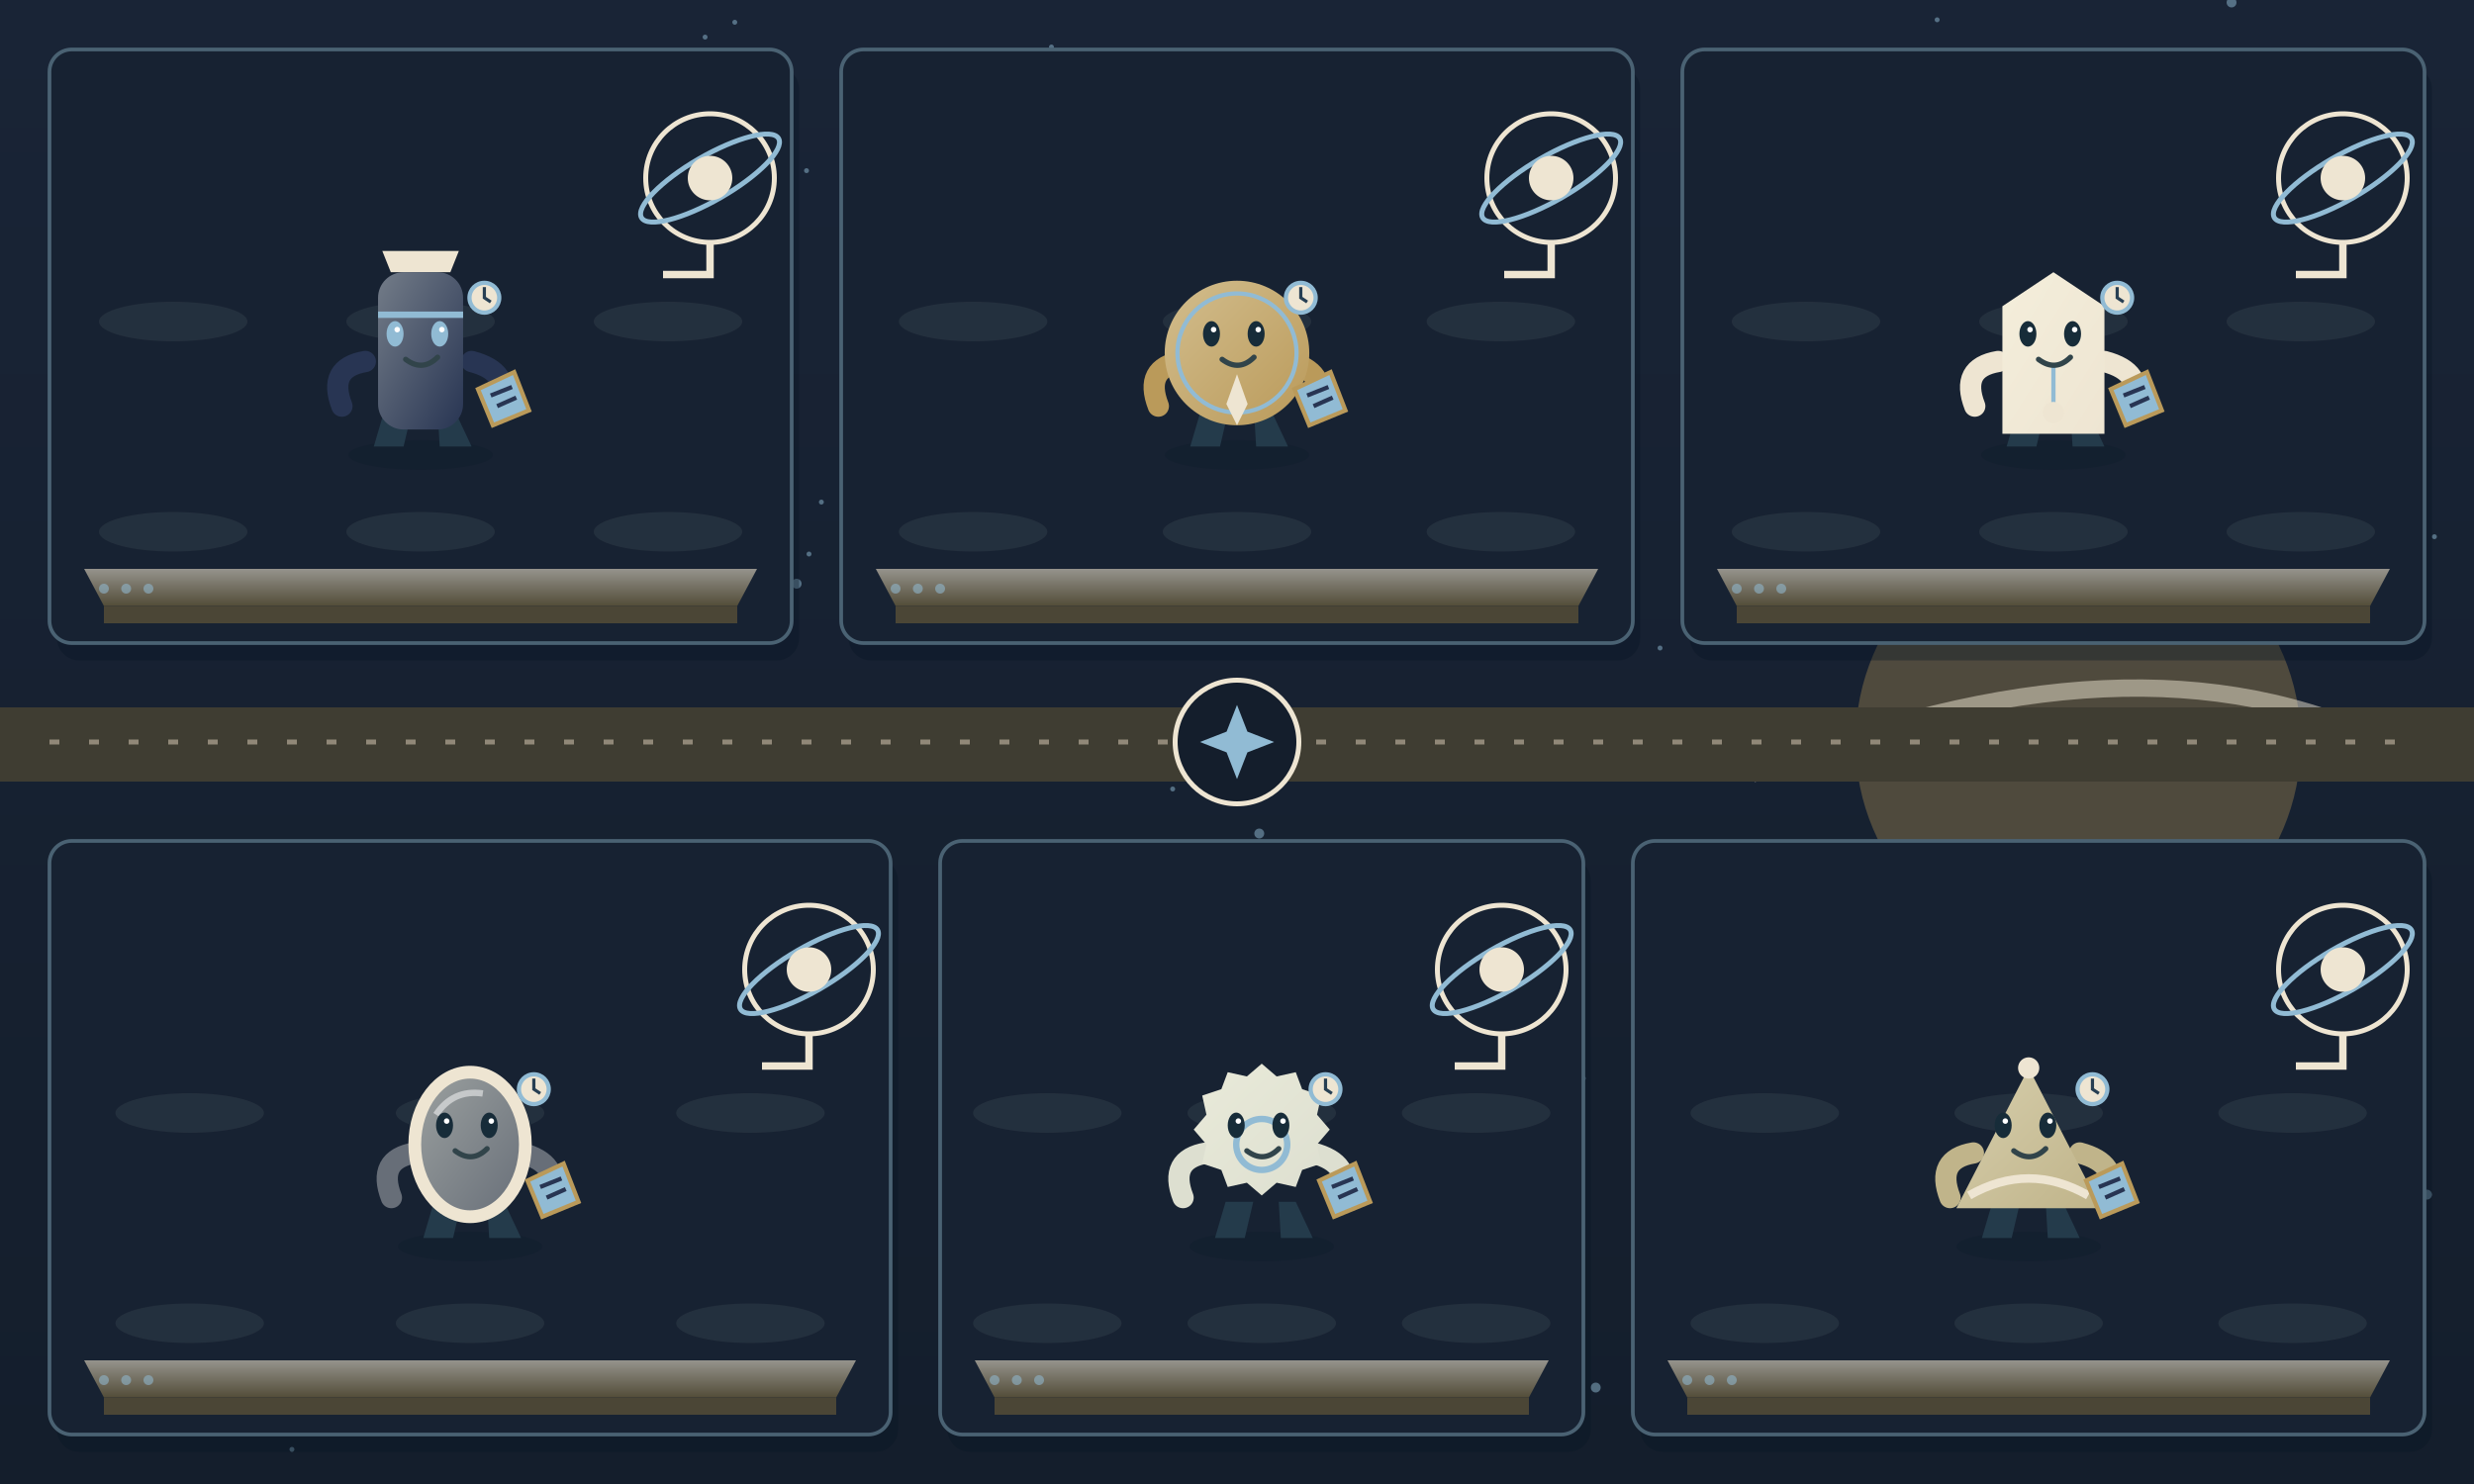
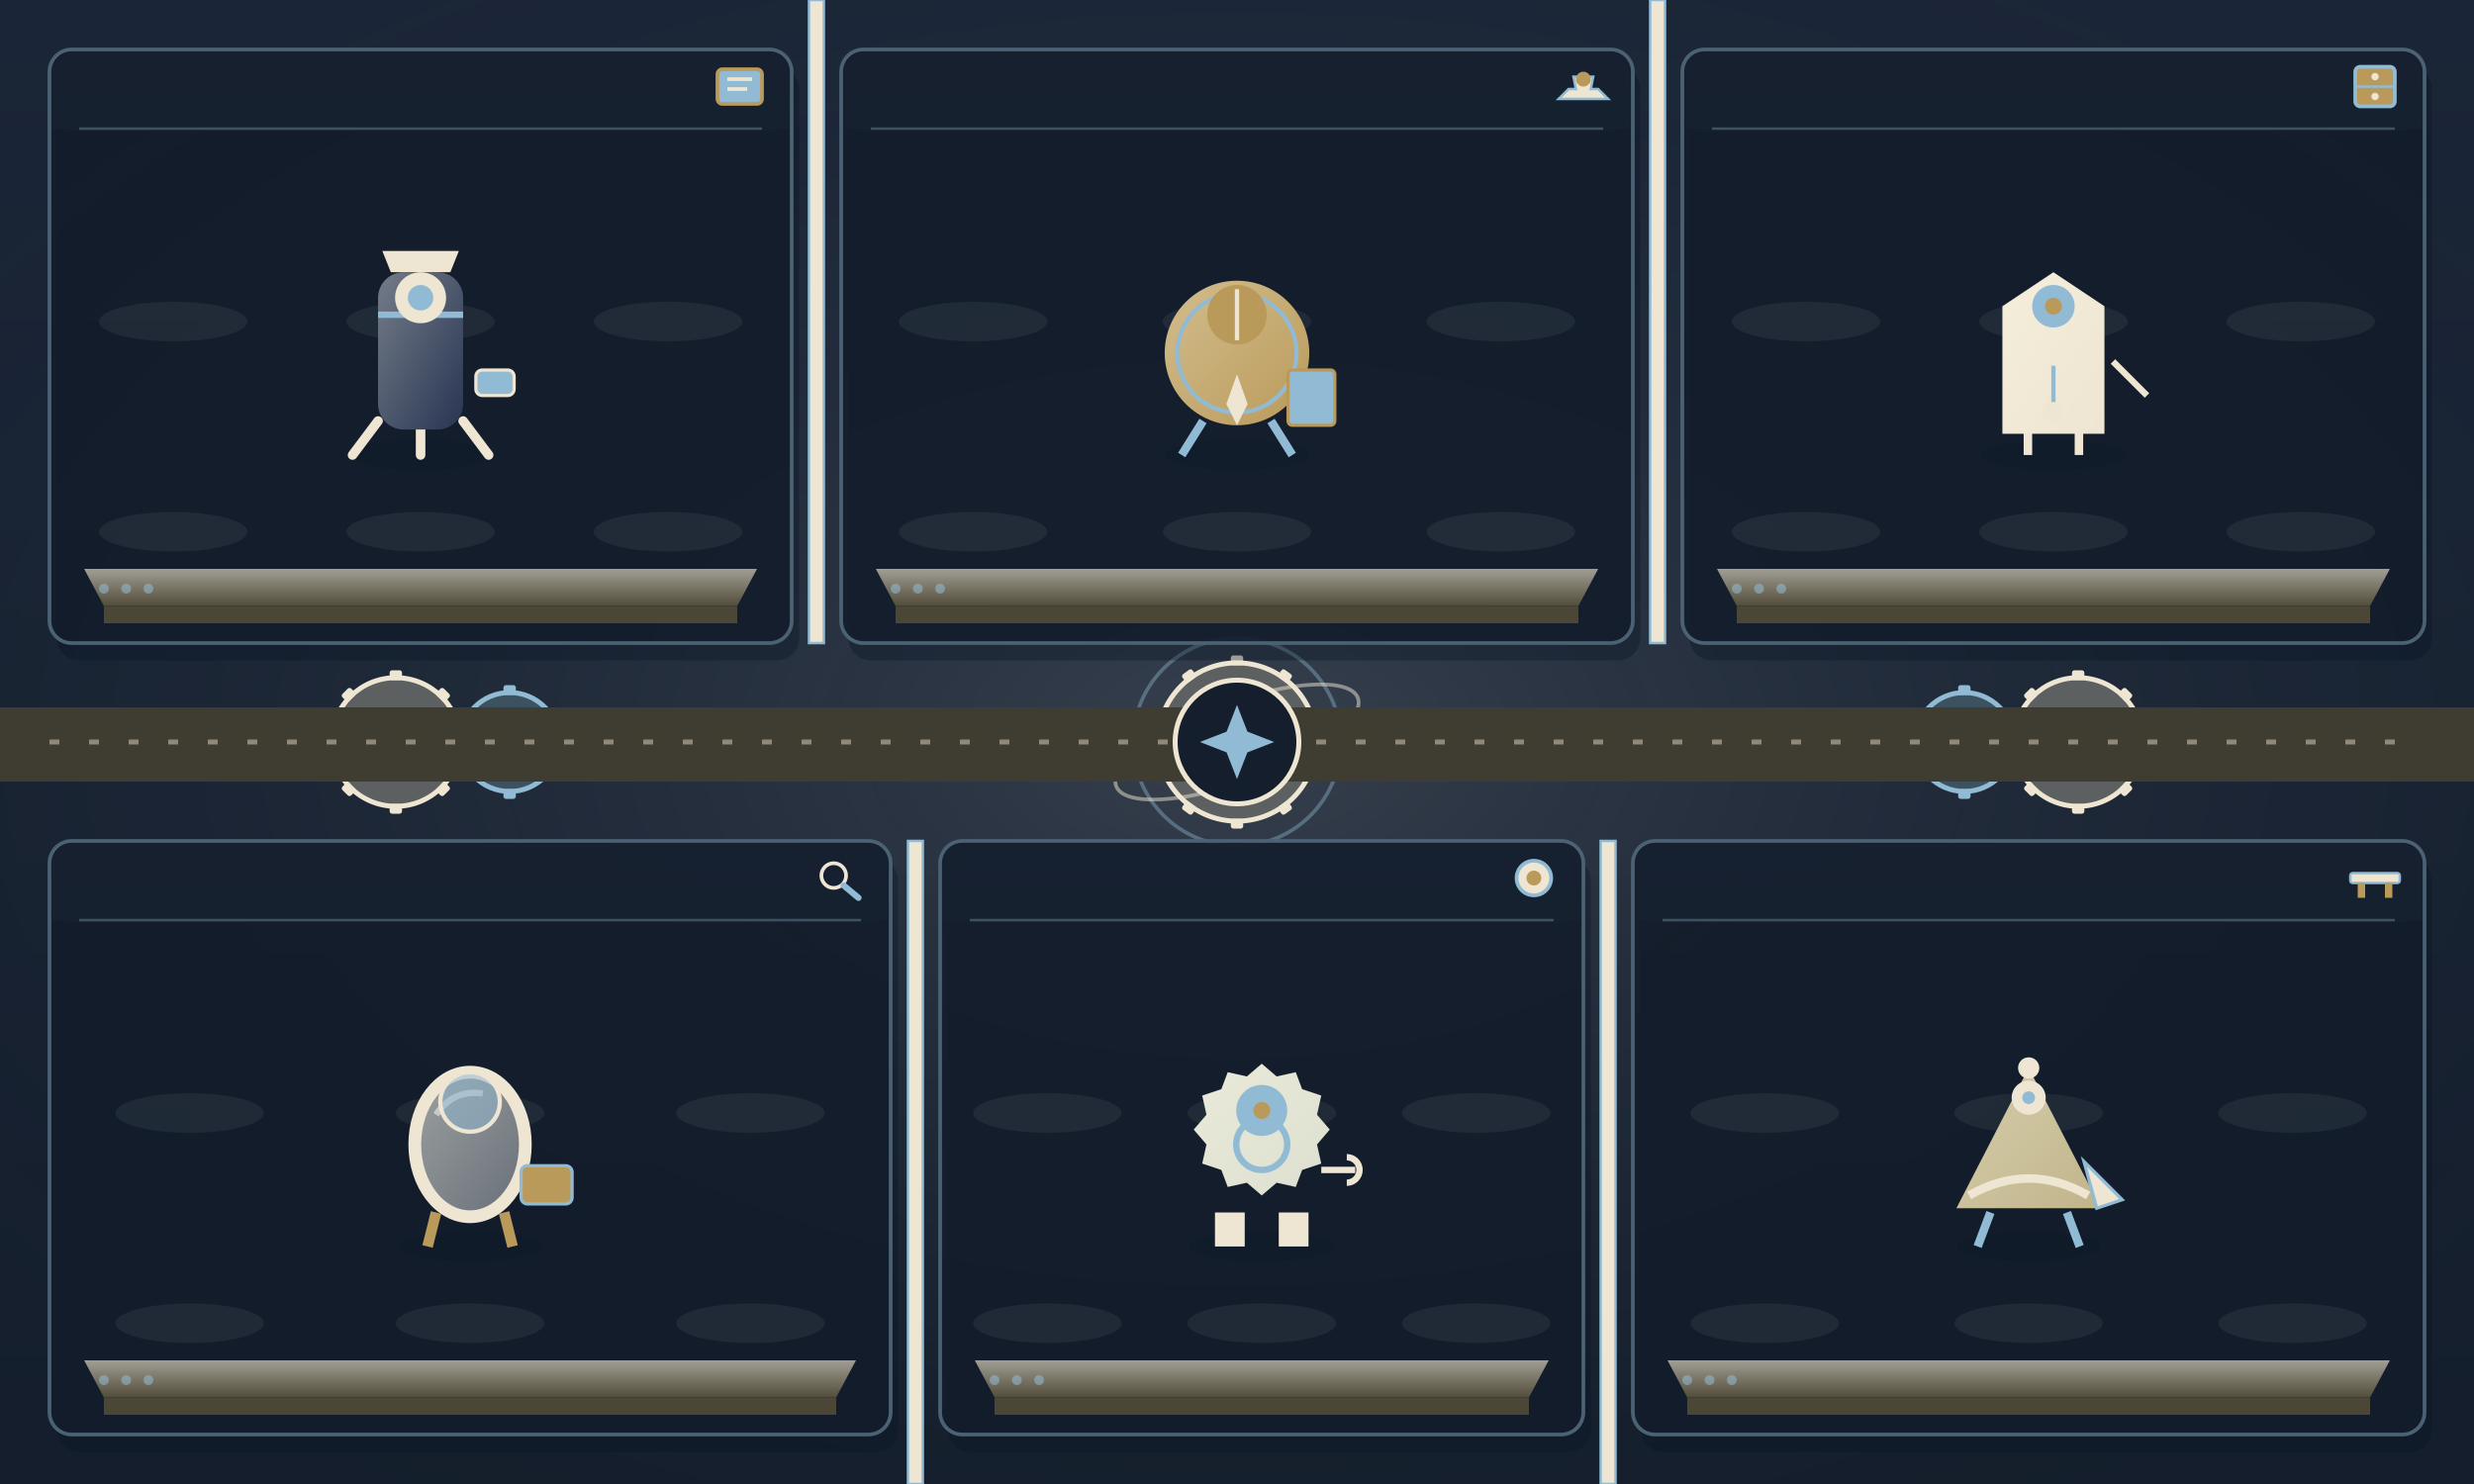
<svg xmlns="http://www.w3.org/2000/svg" width="800" height="480" viewBox="0 0 1000 600">
  <defs>
    <linearGradient id="sky" x1="0" y1="0" x2="0" y2="1">
-       <stop offset="0" stop-color="#192436" />
+       <stop offset="0" stop-color="#1a2537" />
      <stop offset="1" stop-color="#141e2c" />
    </linearGradient>
    <linearGradient id="desk" x1="0" y1="0" x2="0" y2="1">
-       <stop offset="0" stop-color="#95938c" />
+       <stop offset="0" stop-color="#a09e95" />
      <stop offset="1" stop-color="#534d39" />
    </linearGradient>
+     <radialGradient id="ambient" cx="50%" cy="50%" r="65%">
+       <stop offset="0" stop-color="#fbf8f4" stop-opacity=".14" />
+       <stop offset="100%" stop-color="#141e2c" stop-opacity="0" />
+     </radialGradient>
  </defs>
  <rect width="1000" height="600" fill="url(#sky)" />
-   <circle cx="561" cy="77" r="1" fill="#91BBD4" opacity=".5" />
-   <circle cx="612" cy="295" r="1" fill="#91BBD4" opacity=".5" />
-   <circle cx="522" cy="352" r="1" fill="#91BBD4" opacity=".5" />
-   <circle cx="425" cy="19" r="1" fill="#91BBD4" opacity=".5" />
-   <circle cx="106" cy="455" r="2" fill="#91BBD4" opacity=".5" />
-   <circle cx="230" cy="357" r="1" fill="#91BBD4" opacity=".5" />
-   <circle cx="509" cy="337" r="2" fill="#91BBD4" opacity=".5" />
-   <circle cx="555" cy="429" r="2" fill="#91BBD4" opacity=".5" />
-   <circle cx="204" cy="457" r="1" fill="#91BBD4" opacity=".5" />
-   <circle cx="224" cy="444" r="1" fill="#91BBD4" opacity=".5" />
-   <circle cx="690" cy="576" r="2" fill="#91BBD4" opacity=".5" />
-   <circle cx="201" cy="556" r="2" fill="#91BBD4" opacity=".5" />
-   <circle cx="432" cy="305" r="1" fill="#91BBD4" opacity=".5" />
-   <circle cx="524" cy="225" r="1" fill="#91BBD4" opacity=".5" />
-   <circle cx="981" cy="483" r="2" fill="#91BBD4" opacity=".5" />
-   <circle cx="147" cy="314" r="1" fill="#91BBD4" opacity=".5" />
-   <circle cx="601" cy="482" r="1" fill="#91BBD4" opacity=".5" />
-   <circle cx="840" cy="101" r="2" fill="#91BBD4" opacity=".5" />
-   <circle cx="960" cy="376" r="1" fill="#91BBD4" opacity=".5" />
-   <circle cx="270" cy="153" r="2" fill="#91BBD4" opacity=".5" />
-   <circle cx="348" cy="70" r="2" fill="#91BBD4" opacity=".5" />
-   <circle cx="407" cy="167" r="1" fill="#91BBD4" opacity=".5" />
-   <circle cx="640" cy="436" r="1" fill="#91BBD4" opacity=".5" />
-   <circle cx="288" cy="159" r="1" fill="#91BBD4" opacity=".5" />
-   <circle cx="763" cy="210" r="2" fill="#91BBD4" opacity=".5" />
-   <circle cx="285" cy="15" r="1" fill="#91BBD4" opacity=".5" />
-   <circle cx="408" cy="424" r="2" fill="#91BBD4" opacity=".5" />
-   <circle cx="139" cy="446" r="1" fill="#91BBD4" opacity=".5" />
-   <circle cx="297" cy="9" r="1" fill="#91BBD4" opacity=".5" />
-   <circle cx="741" cy="40" r="2" fill="#91BBD4" opacity=".5" />
-   <circle cx="315" cy="123" r="1" fill="#91BBD4" opacity=".5" />
-   <circle cx="963" cy="530" r="1" fill="#91BBD4" opacity=".5" />
-   <circle cx="971" cy="39" r="2" fill="#91BBD4" opacity=".5" />
-   <circle cx="783" cy="8" r="1" fill="#91BBD4" opacity=".5" />
-   <circle cx="178" cy="459" r="1" fill="#91BBD4" opacity=".5" />
-   <circle cx="236" cy="67" r="1" fill="#91BBD4" opacity=".5" />
-   <circle cx="748" cy="197" r="1" fill="#91BBD4" opacity=".5" />
-   <circle cx="511" cy="22" r="1" fill="#91BBD4" opacity=".5" />
-   <circle cx="199" cy="115" r="2" fill="#91BBD4" opacity=".5" />
-   <circle cx="169" cy="34" r="2" fill="#91BBD4" opacity=".5" />
-   <circle cx="802" cy="387" r="1" fill="#91BBD4" opacity=".5" />
-   <circle cx="206" cy="208" r="2" fill="#91BBD4" opacity=".5" />
-   <circle cx="889" cy="545" r="1" fill="#91BBD4" opacity=".5" />
-   <circle cx="965" cy="341" r="1" fill="#91BBD4" opacity=".5" />
-   <circle cx="902" cy="1" r="2" fill="#91BBD4" opacity=".5" />
-   <circle cx="118" cy="586" r="1" fill="#91BBD4" opacity=".5" />
-   <circle cx="322" cy="236" r="2" fill="#91BBD4" opacity=".5" />
-   <circle cx="424" cy="56" r="1" fill="#91BBD4" opacity=".5" />
-   <circle cx="421" cy="301" r="2" fill="#91BBD4" opacity=".5" />
-   <circle cx="907" cy="167" r="1" fill="#91BBD4" opacity=".5" />
-   <circle cx="417" cy="118" r="1" fill="#91BBD4" opacity=".5" />
-   <circle cx="53" cy="387" r="1" fill="#91BBD4" opacity=".5" />
-   <circle cx="511" cy="27" r="2" fill="#91BBD4" opacity=".5" />
-   <circle cx="332" cy="398" r="1" fill="#91BBD4" opacity=".5" />
-   <circle cx="154" cy="174" r="1" fill="#91BBD4" opacity=".5" />
-   <circle cx="635" cy="482" r="1" fill="#91BBD4" opacity=".5" />
-   <circle cx="661" cy="525" r="1" fill="#91BBD4" opacity=".5" />
-   <circle cx="332" cy="203" r="1" fill="#91BBD4" opacity=".5" />
-   <circle cx="932" cy="45" r="1" fill="#91BBD4" opacity=".5" />
-   <circle cx="849" cy="227" r="2" fill="#91BBD4" opacity=".5" />
-   <circle cx="239" cy="456" r="1" fill="#91BBD4" opacity=".5" />
-   <circle cx="889" cy="524" r="2" fill="#91BBD4" opacity=".5" />
-   <circle cx="347" cy="171" r="1" fill="#91BBD4" opacity=".5" />
-   <circle cx="32" cy="466" r="1" fill="#91BBD4" opacity=".5" />
-   <circle cx="645" cy="561" r="2" fill="#91BBD4" opacity=".5" />
-   <circle cx="474" cy="319" r="1" fill="#91BBD4" opacity=".5" />
-   <circle cx="108" cy="309" r="1" fill="#91BBD4" opacity=".5" />
-   <circle cx="327" cy="224" r="1" fill="#91BBD4" opacity=".5" />
-   <circle cx="195" cy="168" r="2" fill="#91BBD4" opacity=".5" />
-   <circle cx="206" cy="109" r="1" fill="#91BBD4" opacity=".5" />
-   <circle cx="325" cy="369" r="1" fill="#91BBD4" opacity=".5" />
-   <circle cx="153" cy="378" r="1" fill="#91BBD4" opacity=".5" />
-   <circle cx="837" cy="234" r="1" fill="#91BBD4" opacity=".5" />
-   <circle cx="225" cy="256" r="1" fill="#91BBD4" opacity=".5" />
-   <circle cx="554" cy="344" r="1" fill="#91BBD4" opacity=".5" />
-   <circle cx="401" cy="472" r="1" fill="#91BBD4" opacity=".5" />
-   <circle cx="214" cy="116" r="2" fill="#91BBD4" opacity=".5" />
-   <circle cx="166" cy="576" r="1" fill="#91BBD4" opacity=".5" />
-   <circle cx="671" cy="262" r="1" fill="#91BBD4" opacity=".5" />
-   <circle cx="828" cy="105" r="1" fill="#91BBD4" opacity=".5" />
-   <circle cx="209" cy="131" r="1" fill="#91BBD4" opacity=".5" />
-   <circle cx="281" cy="375" r="2" fill="#91BBD4" opacity=".5" />
-   <circle cx="326" cy="69" r="1" fill="#91BBD4" opacity=".5" />
-   <circle cx="648" cy="108" r="2" fill="#91BBD4" opacity=".5" />
-   <circle cx="830" cy="346" r="2" fill="#91BBD4" opacity=".5" />
-   <circle cx="760" cy="431" r="1" fill="#91BBD4" opacity=".5" />
-   <circle cx="126" cy="375" r="1" fill="#91BBD4" opacity=".5" />
-   <circle cx="925" cy="126" r="2" fill="#91BBD4" opacity=".5" />
-   <circle cx="713" cy="550" r="1" fill="#91BBD4" opacity=".5" />
-   <circle cx="135" cy="540" r="2" fill="#91BBD4" opacity=".5" />
-   <circle cx="179" cy="521" r="1" fill="#91BBD4" opacity=".5" />
-   <circle cx="452" cy="239" r="1" fill="#91BBD4" opacity=".5" />
-   <circle cx="984" cy="217" r="1" fill="#91BBD4" opacity=".5" />
-   <circle cx="722" cy="214" r="1" fill="#91BBD4" opacity=".5" />
-   <circle cx="410" cy="455" r="1" fill="#91BBD4" opacity=".5" />
-   <circle cx="840" cy="300" r="90" fill="#87734a" opacity=".5" />
-   <path d="M708 313q155-63 258-12" fill="none" stroke="#EEE5D2" stroke-width="7" opacity=".5" />
+   <rect width="1000" height="600" fill="url(#ambient)" />
+   <rect x="327" y="0" width="6" height="260" fill="#EEE5D2" stroke="#91BBD4" stroke-width="1" />
+   <rect x="667" y="0" width="6" height="260" fill="#EEE5D2" stroke="#91BBD4" stroke-width="1" />
+   <rect x="367" y="340" width="6" height="260" fill="#EEE5D2" stroke="#91BBD4" stroke-width="1" />
+   <rect x="647" y="340" width="6" height="260" fill="#EEE5D2" stroke="#91BBD4" stroke-width="1" />
+   <circle cx="160" cy="300" r="26" fill="#5d6060" stroke="#EEE5D2" stroke-width="2" />
+   <rect x="157.5" y="271" width="5" height="4" rx="1" fill="#EEE5D2" transform="rotate(0.0 160 300)" />
+   <rect x="157.5" y="271" width="5" height="4" rx="1" fill="#EEE5D2" transform="rotate(45.0 160 300)" />
+   <rect x="157.5" y="271" width="5" height="4" rx="1" fill="#EEE5D2" transform="rotate(90.0 160 300)" />
+   <rect x="157.5" y="271" width="5" height="4" rx="1" fill="#EEE5D2" transform="rotate(135.0 160 300)" />
+   <rect x="157.5" y="271" width="5" height="4" rx="1" fill="#EEE5D2" transform="rotate(180.0 160 300)" />
+   <rect x="157.5" y="271" width="5" height="4" rx="1" fill="#EEE5D2" transform="rotate(225.0 160 300)" />
+   <rect x="157.5" y="271" width="5" height="4" rx="1" fill="#EEE5D2" transform="rotate(270.0 160 300)" />
+   <rect x="157.5" y="271" width="5" height="4" rx="1" fill="#EEE5D2" transform="rotate(315.0 160 300)" />
+   <circle cx="160" cy="300" r="8" fill="#192436" stroke="#91BBD4" stroke-width="1.5" />
+   <circle cx="206" cy="300" r="20" fill="#3c5261" stroke="#91BBD4" stroke-width="2" />
+   <rect x="203.5" y="277" width="5" height="4" rx="1" fill="#91BBD4" transform="rotate(0.0 206 300)" />
+   <rect x="203.5" y="277" width="5" height="4" rx="1" fill="#91BBD4" transform="rotate(60.0 206 300)" />
+   <rect x="203.5" y="277" width="5" height="4" rx="1" fill="#91BBD4" transform="rotate(120.0 206 300)" />
+   <rect x="203.5" y="277" width="5" height="4" rx="1" fill="#91BBD4" transform="rotate(180.0 206 300)" />
+   <rect x="203.5" y="277" width="5" height="4" rx="1" fill="#91BBD4" transform="rotate(240.0 206 300)" />
+   <rect x="203.5" y="277" width="5" height="4" rx="1" fill="#91BBD4" transform="rotate(300.0 206 300)" />
+   <circle cx="206" cy="300" r="6" fill="#192436" stroke="#91BBD4" stroke-width="1.5" />
+   <circle cx="500" cy="300" r="32" fill="#5d6060" stroke="#EEE5D2" stroke-width="2" />
+   <rect x="497.5" y="265" width="5" height="4" rx="1" fill="#EEE5D2" transform="rotate(0.0 500 300)" />
+   <rect x="497.5" y="265" width="5" height="4" rx="1" fill="#EEE5D2" transform="rotate(36.0 500 300)" />
+   <rect x="497.5" y="265" width="5" height="4" rx="1" fill="#EEE5D2" transform="rotate(72.0 500 300)" />
+   <rect x="497.5" y="265" width="5" height="4" rx="1" fill="#EEE5D2" transform="rotate(108.0 500 300)" />
+   <rect x="497.5" y="265" width="5" height="4" rx="1" fill="#EEE5D2" transform="rotate(144.0 500 300)" />
+   <rect x="497.5" y="265" width="5" height="4" rx="1" fill="#EEE5D2" transform="rotate(180.0 500 300)" />
+   <rect x="497.5" y="265" width="5" height="4" rx="1" fill="#EEE5D2" transform="rotate(216.0 500 300)" />
+   <rect x="497.5" y="265" width="5" height="4" rx="1" fill="#EEE5D2" transform="rotate(252.0 500 300)" />
+   <rect x="497.5" y="265" width="5" height="4" rx="1" fill="#EEE5D2" transform="rotate(288.0 500 300)" />
+   <rect x="497.5" y="265" width="5" height="4" rx="1" fill="#EEE5D2" transform="rotate(324.0 500 300)" />
+   <circle cx="500" cy="300" r="10" fill="#192436" stroke="#91BBD4" stroke-width="1.5" />
+   <circle cx="794" cy="300" r="20" fill="#3c5261" stroke="#91BBD4" stroke-width="2" />
+   <rect x="791.5" y="277" width="5" height="4" rx="1" fill="#91BBD4" transform="rotate(0.0 794 300)" />
+   <rect x="791.5" y="277" width="5" height="4" rx="1" fill="#91BBD4" transform="rotate(60.0 794 300)" />
+   <rect x="791.5" y="277" width="5" height="4" rx="1" fill="#91BBD4" transform="rotate(120.0 794 300)" />
+   <rect x="791.5" y="277" width="5" height="4" rx="1" fill="#91BBD4" transform="rotate(180.0 794 300)" />
+   <rect x="791.5" y="277" width="5" height="4" rx="1" fill="#91BBD4" transform="rotate(240.0 794 300)" />
+   <rect x="791.5" y="277" width="5" height="4" rx="1" fill="#91BBD4" transform="rotate(300.0 794 300)" />
+   <circle cx="794" cy="300" r="6" fill="#192436" stroke="#91BBD4" stroke-width="1.5" />
+   <circle cx="840" cy="300" r="26" fill="#5d6060" stroke="#EEE5D2" stroke-width="2" />
+   <rect x="837.5" y="271" width="5" height="4" rx="1" fill="#EEE5D2" transform="rotate(0.0 840 300)" />
+   <rect x="837.5" y="271" width="5" height="4" rx="1" fill="#EEE5D2" transform="rotate(45.0 840 300)" />
+   <rect x="837.5" y="271" width="5" height="4" rx="1" fill="#EEE5D2" transform="rotate(90.0 840 300)" />
+   <rect x="837.5" y="271" width="5" height="4" rx="1" fill="#EEE5D2" transform="rotate(135.0 840 300)" />
+   <rect x="837.5" y="271" width="5" height="4" rx="1" fill="#EEE5D2" transform="rotate(180.0 840 300)" />
+   <rect x="837.5" y="271" width="5" height="4" rx="1" fill="#EEE5D2" transform="rotate(225.0 840 300)" />
+   <rect x="837.5" y="271" width="5" height="4" rx="1" fill="#EEE5D2" transform="rotate(270.0 840 300)" />
+   <rect x="837.5" y="271" width="5" height="4" rx="1" fill="#EEE5D2" transform="rotate(315.0 840 300)" />
+   <circle cx="840" cy="300" r="8" fill="#192436" stroke="#91BBD4" stroke-width="1.5" />
+   <circle cx="500" cy="300" r="42" fill="none" stroke="#91BBD4" stroke-width="1.5" opacity=".4" />
+   <ellipse cx="500" cy="300" rx="52" ry="16" fill="none" stroke="#EEE5D2" stroke-width="1.5" transform="rotate(-20 500 300)" opacity=".5" />
  <path d="M0 286h1000v30H0z" fill="#3f3d32" />
  <path d="M20 300h960" stroke="#f3e5ce" stroke-width="2" stroke-dasharray="4 12" opacity=".45" />
  <rect x="23" y="27" width="300" height="240" rx="9" fill="#071422" opacity=".35" />
-   <rect x="20" y="20" width="300" height="240" rx="9" fill="#172232" stroke="#4a6273" stroke-width="1.5" />
+   <rect x="20" y="20" width="300" height="240" rx="9" fill="#131d2b" fill-opacity=".85" stroke="#4a6273" stroke-width="1.5" />
+   <rect x="21" y="21" width="298" height="32" rx="8" fill="#162130" opacity=".85" />
+   <rect x="21" y="38" width="298" height="14" fill="#162130" opacity=".85" />
+   <line x1="32" y1="52" x2="308" y2="52" stroke="#3c5261" stroke-width="1" />
  <path d="M34 230h272l-8 15H42z" fill="url(#desk)" />
  <path d="M42 245v7h256v-7" fill="#4b4636" />
  <ellipse cx="70.0" cy="130" rx="30" ry="8" fill="#d9ecdb" opacity=".07" />
  <ellipse cx="70.0" cy="215" rx="30" ry="8" fill="#d9ecdb" opacity=".07" />
  <ellipse cx="170.0" cy="130" rx="30" ry="8" fill="#d9ecdb" opacity=".07" />
  <ellipse cx="170.0" cy="215" rx="30" ry="8" fill="#d9ecdb" opacity=".07" />
  <ellipse cx="270.0" cy="130" rx="30" ry="8" fill="#d9ecdb" opacity=".07" />
  <ellipse cx="270.0" cy="215" rx="30" ry="8" fill="#d9ecdb" opacity=".07" />
-   <circle cx="287" cy="72" r="26" fill="none" stroke="#EEE5D2" stroke-width="2" />
-   <ellipse cx="287" cy="72" rx="32" ry="9" fill="none" stroke="#91BBD4" stroke-width="2" transform="rotate(-30 287 72)" />
-   <circle cx="287" cy="72" r="9" fill="#EEE5D2" />
-   <path d="M287 98v13h-19" stroke="#EEE5D2" stroke-width="3" fill="none" />
+   <rect x="290" y="28" width="18" height="14" rx="2" fill="#91BBD4" stroke="#BA9A5A" stroke-width="1.5" />
+   <line x1="294" y1="32" x2="304" y2="32" stroke="#EEE5D2" stroke-width="1.5" />
+   <line x1="294" y1="36" x2="302" y2="36" stroke="#EEE5D2" stroke-width="1.5" />
  <circle cx="42" cy="238" r="2" fill="#91BBD4" opacity=".55" />
  <circle cx="51" cy="238" r="2" fill="#91BBD4" opacity=".55" />
  <circle cx="60" cy="238" r="2" fill="#91BBD4" opacity=".55" />
  <rect x="343" y="27" width="320" height="240" rx="9" fill="#071422" opacity=".35" />
-   <rect x="340" y="20" width="320" height="240" rx="9" fill="#172232" stroke="#4a6273" stroke-width="1.5" />
+   <rect x="340" y="20" width="320" height="240" rx="9" fill="#131d2b" fill-opacity=".85" stroke="#4a6273" stroke-width="1.5" />
+   <rect x="341" y="21" width="318" height="32" rx="8" fill="#162130" opacity=".85" />
+   <rect x="341" y="38" width="318" height="14" fill="#162130" opacity=".85" />
+   <line x1="352" y1="52" x2="648" y2="52" stroke="#3c5261" stroke-width="1" />
  <path d="M354 230h292l-8 15H362z" fill="url(#desk)" />
  <path d="M362 245v7h276v-7" fill="#4b4636" />
  <ellipse cx="393.333" cy="130" rx="30" ry="8" fill="#d9ecdb" opacity=".07" />
  <ellipse cx="393.333" cy="215" rx="30" ry="8" fill="#d9ecdb" opacity=".07" />
  <ellipse cx="500.0" cy="130" rx="30" ry="8" fill="#d9ecdb" opacity=".07" />
  <ellipse cx="500.0" cy="215" rx="30" ry="8" fill="#d9ecdb" opacity=".07" />
  <ellipse cx="606.667" cy="130" rx="30" ry="8" fill="#d9ecdb" opacity=".07" />
  <ellipse cx="606.667" cy="215" rx="30" ry="8" fill="#d9ecdb" opacity=".07" />
-   <circle cx="627" cy="72" r="26" fill="none" stroke="#EEE5D2" stroke-width="2" />
-   <ellipse cx="627" cy="72" rx="32" ry="9" fill="none" stroke="#91BBD4" stroke-width="2" transform="rotate(-30 627 72)" />
-   <circle cx="627" cy="72" r="9" fill="#EEE5D2" />
-   <path d="M627 98v13h-19" stroke="#EEE5D2" stroke-width="3" fill="none" />
+   <path d="M630 40h20l-4-4h-3l1-5h-8l1 5h-3z" fill="#EEE5D2" stroke="#91BBD4" stroke-width="1" />
+   <circle cx="640" cy="32" r="3" fill="#BA9A5A" />
  <circle cx="362" cy="238" r="2" fill="#91BBD4" opacity=".55" />
  <circle cx="371" cy="238" r="2" fill="#91BBD4" opacity=".55" />
  <circle cx="380" cy="238" r="2" fill="#91BBD4" opacity=".55" />
  <rect x="683" y="27" width="300" height="240" rx="9" fill="#071422" opacity=".35" />
-   <rect x="680" y="20" width="300" height="240" rx="9" fill="#172232" stroke="#4a6273" stroke-width="1.5" />
+   <rect x="680" y="20" width="300" height="240" rx="9" fill="#131d2b" fill-opacity=".85" stroke="#4a6273" stroke-width="1.5" />
+   <rect x="681" y="21" width="298" height="32" rx="8" fill="#162130" opacity=".85" />
+   <rect x="681" y="38" width="298" height="14" fill="#162130" opacity=".85" />
+   <line x1="692" y1="52" x2="968" y2="52" stroke="#3c5261" stroke-width="1" />
  <path d="M694 230h272l-8 15H702z" fill="url(#desk)" />
  <path d="M702 245v7h256v-7" fill="#4b4636" />
  <ellipse cx="730.0" cy="130" rx="30" ry="8" fill="#d9ecdb" opacity=".07" />
  <ellipse cx="730.0" cy="215" rx="30" ry="8" fill="#d9ecdb" opacity=".07" />
  <ellipse cx="830.0" cy="130" rx="30" ry="8" fill="#d9ecdb" opacity=".07" />
  <ellipse cx="830.0" cy="215" rx="30" ry="8" fill="#d9ecdb" opacity=".07" />
  <ellipse cx="930.0" cy="130" rx="30" ry="8" fill="#d9ecdb" opacity=".07" />
  <ellipse cx="930.0" cy="215" rx="30" ry="8" fill="#d9ecdb" opacity=".07" />
-   <circle cx="947" cy="72" r="26" fill="none" stroke="#EEE5D2" stroke-width="2" />
-   <ellipse cx="947" cy="72" rx="32" ry="9" fill="none" stroke="#91BBD4" stroke-width="2" transform="rotate(-30 947 72)" />
-   <circle cx="947" cy="72" r="9" fill="#EEE5D2" />
-   <path d="M947 98v13h-19" stroke="#EEE5D2" stroke-width="3" fill="none" />
+   <rect x="952" y="27" width="16" height="16" rx="2" fill="#BA9A5A" stroke="#91BBD4" stroke-width="1.5" />
+   <line x1="952" y1="35" x2="968" y2="35" stroke="#91BBD4" stroke-width="1" />
+   <circle cx="960" cy="31" r="1.5" fill="#EEE5D2" />
+   <circle cx="960" cy="39" r="1.5" fill="#EEE5D2" />
  <circle cx="702" cy="238" r="2" fill="#91BBD4" opacity=".55" />
  <circle cx="711" cy="238" r="2" fill="#91BBD4" opacity=".55" />
  <circle cx="720" cy="238" r="2" fill="#91BBD4" opacity=".55" />
  <rect x="23" y="347" width="340" height="240" rx="9" fill="#071422" opacity=".35" />
-   <rect x="20" y="340" width="340" height="240" rx="9" fill="#172232" stroke="#4a6273" stroke-width="1.5" />
+   <rect x="20" y="340" width="340" height="240" rx="9" fill="#131d2b" fill-opacity=".85" stroke="#4a6273" stroke-width="1.5" />
+   <rect x="21" y="341" width="338" height="32" rx="8" fill="#162130" opacity=".85" />
+   <rect x="21" y="358" width="338" height="14" fill="#162130" opacity=".85" />
+   <line x1="32" y1="372" x2="348" y2="372" stroke="#3c5261" stroke-width="1" />
  <path d="M34 550h312l-8 15H42z" fill="url(#desk)" />
  <path d="M42 565v7h296v-7" fill="#4b4636" />
  <ellipse cx="76.667" cy="450" rx="30" ry="8" fill="#d9ecdb" opacity=".07" />
  <ellipse cx="76.667" cy="535" rx="30" ry="8" fill="#d9ecdb" opacity=".07" />
  <ellipse cx="190.0" cy="450" rx="30" ry="8" fill="#d9ecdb" opacity=".07" />
  <ellipse cx="190.0" cy="535" rx="30" ry="8" fill="#d9ecdb" opacity=".07" />
  <ellipse cx="303.333" cy="450" rx="30" ry="8" fill="#d9ecdb" opacity=".07" />
  <ellipse cx="303.333" cy="535" rx="30" ry="8" fill="#d9ecdb" opacity=".07" />
-   <circle cx="327" cy="392" r="26" fill="none" stroke="#EEE5D2" stroke-width="2" />
-   <ellipse cx="327" cy="392" rx="32" ry="9" fill="none" stroke="#91BBD4" stroke-width="2" transform="rotate(-30 327 392)" />
-   <circle cx="327" cy="392" r="9" fill="#EEE5D2" />
-   <path d="M327 418v13h-19" stroke="#EEE5D2" stroke-width="3" fill="none" />
+   <circle cx="337" cy="354" r="5" fill="none" stroke="#EEE5D2" stroke-width="1.5" />
+   <line x1="341" y1="358" x2="347" y2="363" stroke="#91BBD4" stroke-width="2.5" stroke-linecap="round" />
  <circle cx="42" cy="558" r="2" fill="#91BBD4" opacity=".55" />
  <circle cx="51" cy="558" r="2" fill="#91BBD4" opacity=".55" />
  <circle cx="60" cy="558" r="2" fill="#91BBD4" opacity=".55" />
  <rect x="383" y="347" width="260" height="240" rx="9" fill="#071422" opacity=".35" />
-   <rect x="380" y="340" width="260" height="240" rx="9" fill="#172232" stroke="#4a6273" stroke-width="1.5" />
+   <rect x="380" y="340" width="260" height="240" rx="9" fill="#131d2b" fill-opacity=".85" stroke="#4a6273" stroke-width="1.5" />
+   <rect x="381" y="341" width="258" height="32" rx="8" fill="#162130" opacity=".85" />
+   <rect x="381" y="358" width="258" height="14" fill="#162130" opacity=".85" />
+   <line x1="392" y1="372" x2="628" y2="372" stroke="#3c5261" stroke-width="1" />
  <path d="M394 550h232l-8 15H402z" fill="url(#desk)" />
  <path d="M402 565v7h216v-7" fill="#4b4636" />
  <ellipse cx="423.333" cy="450" rx="30" ry="8" fill="#d9ecdb" opacity=".07" />
  <ellipse cx="423.333" cy="535" rx="30" ry="8" fill="#d9ecdb" opacity=".07" />
  <ellipse cx="510.0" cy="450" rx="30" ry="8" fill="#d9ecdb" opacity=".07" />
  <ellipse cx="510.0" cy="535" rx="30" ry="8" fill="#d9ecdb" opacity=".07" />
  <ellipse cx="596.667" cy="450" rx="30" ry="8" fill="#d9ecdb" opacity=".07" />
  <ellipse cx="596.667" cy="535" rx="30" ry="8" fill="#d9ecdb" opacity=".07" />
-   <circle cx="607" cy="392" r="26" fill="none" stroke="#EEE5D2" stroke-width="2" />
-   <ellipse cx="607" cy="392" rx="32" ry="9" fill="none" stroke="#91BBD4" stroke-width="2" transform="rotate(-30 607 392)" />
-   <circle cx="607" cy="392" r="9" fill="#EEE5D2" />
-   <path d="M607 418v13h-19" stroke="#EEE5D2" stroke-width="3" fill="none" />
+   <circle cx="620" cy="355" r="7" fill="#EEE5D2" stroke="#91BBD4" stroke-width="1.5" />
+   <circle cx="620" cy="355" r="3" fill="#BA9A5A" />
  <circle cx="402" cy="558" r="2" fill="#91BBD4" opacity=".55" />
  <circle cx="411" cy="558" r="2" fill="#91BBD4" opacity=".55" />
  <circle cx="420" cy="558" r="2" fill="#91BBD4" opacity=".55" />
  <rect x="663" y="347" width="320" height="240" rx="9" fill="#071422" opacity=".35" />
-   <rect x="660" y="340" width="320" height="240" rx="9" fill="#172232" stroke="#4a6273" stroke-width="1.5" />
+   <rect x="660" y="340" width="320" height="240" rx="9" fill="#131d2b" fill-opacity=".85" stroke="#4a6273" stroke-width="1.5" />
+   <rect x="661" y="341" width="318" height="32" rx="8" fill="#162130" opacity=".85" />
+   <rect x="661" y="358" width="318" height="14" fill="#162130" opacity=".85" />
+   <line x1="672" y1="372" x2="968" y2="372" stroke="#3c5261" stroke-width="1" />
  <path d="M674 550h292l-8 15H682z" fill="url(#desk)" />
  <path d="M682 565v7h276v-7" fill="#4b4636" />
  <ellipse cx="713.333" cy="450" rx="30" ry="8" fill="#d9ecdb" opacity=".07" />
  <ellipse cx="713.333" cy="535" rx="30" ry="8" fill="#d9ecdb" opacity=".07" />
  <ellipse cx="820.0" cy="450" rx="30" ry="8" fill="#d9ecdb" opacity=".07" />
  <ellipse cx="820.0" cy="535" rx="30" ry="8" fill="#d9ecdb" opacity=".07" />
  <ellipse cx="926.667" cy="450" rx="30" ry="8" fill="#d9ecdb" opacity=".07" />
  <ellipse cx="926.667" cy="535" rx="30" ry="8" fill="#d9ecdb" opacity=".07" />
-   <circle cx="947" cy="392" r="26" fill="none" stroke="#EEE5D2" stroke-width="2" />
-   <ellipse cx="947" cy="392" rx="32" ry="9" fill="none" stroke="#91BBD4" stroke-width="2" transform="rotate(-30 947 392)" />
-   <circle cx="947" cy="392" r="9" fill="#EEE5D2" />
-   <path d="M947 418v13h-19" stroke="#EEE5D2" stroke-width="3" fill="none" />
+   <rect x="950" y="353" width="20" height="4" rx="1" fill="#EEE5D2" stroke="#91BBD4" stroke-width="1" />
+   <rect x="953" y="357" width="3" height="6" fill="#BA9A5A" />
+   <rect x="964" y="357" width="3" height="6" fill="#BA9A5A" />
  <circle cx="682" cy="558" r="2" fill="#91BBD4" opacity=".55" />
  <circle cx="691" cy="558" r="2" fill="#91BBD4" opacity=".55" />
  <circle cx="700" cy="558" r="2" fill="#91BBD4" opacity=".55" />
  <circle cx="500" cy="300" r="25" fill="#141e2c" stroke="#EEE5D2" stroke-width="2" />
  <path d="M500 285l4.2 10.8 10.8 4.2-10.8 4.2-4.2 10.8-4.2-10.8-10.8-4.2 10.8-4.2z" fill="#91BBD4" />
  <svg x="115.0" y="86" width="110" height="110" viewBox="0 0 128 128">
    <defs>
      <linearGradient id="body0" x1="0" y1="0" x2="1" y2="1">
        <stop offset="0" stop-color="#737c88" />
        <stop offset="1" stop-color="#283553" />
      </linearGradient>
    </defs>
    <ellipse cx="64" cy="114" rx="34" ry="7" fill="#091726" opacity=".24" />
-     <path d="M47 93l-5 17h14l4-17M72 93l1 17h15l-8-17" fill="#243b4b" />
-     <path d="M38 70Q20 73 27 91M88 70q19 5 13 20" stroke="#283553" stroke-width="10" fill="none" stroke-linecap="round" />
+     <path d="M44 98l-12 16M64 100v14M84 98l12 16" stroke="#EEE5D2" stroke-width="4.5" stroke-linecap="round" />
    <g id="shape-0">
      <path d="M50 28l-4-10h36l-4 10" fill="#EEE5D2" />
      <rect x="44" y="28" width="40" height="74" rx="12" fill="url(#body0)" />
      <path d="M44 48h40" stroke="#91BBD4" stroke-width="3" />
    </g>
-     <ellipse cx="52" cy="57" rx="4" ry="6" fill="#91BBD4" />
-     <ellipse cx="73" cy="57" rx="4" ry="6" fill="#91BBD4" />
-     <circle cx="53" cy="55" r="1.3" fill="#fff" />
-     <circle cx="74" cy="55" r="1.3" fill="#fff" />
-     <path d="M57 69q8 6 15-1" fill="none" stroke="#31444a" stroke-width="2.5" stroke-linecap="round" />
-     <circle cx="94" cy="40" r="7" fill="#EEE5D2" stroke="#91BBD4" stroke-width="2" />
-     <path d="M94 35v5l3 2" fill="none" stroke="#273f53" stroke-width="1.5" />
-     <path d="M91 83l17-8 7 18-17 7z" fill="#91BBD4" stroke="#BA9A5A" stroke-width="2" />
-     <path d="M97 86l10-4m-7 9 9-4" stroke="#283553" stroke-width="2" />
+     <circle cx="64" cy="40" r="12" fill="#EEE5D2" />
+     <circle cx="64" cy="40" r="6" fill="#91BBD4" />
+     <rect x="90" y="74" width="18" height="12" rx="3" fill="#91BBD4" stroke="#EEE5D2" stroke-width="1.5" />
  </svg>
  <svg x="445.0" y="86" width="110" height="110" viewBox="0 0 128 128">
    <defs>
      <linearGradient id="body1" x1="0" y1="0" x2="1" y2="1">
        <stop offset="0" stop-color="#d2bd8d" />
        <stop offset="1" stop-color="#BA9A5A" />
      </linearGradient>
    </defs>
    <ellipse cx="64" cy="114" rx="34" ry="7" fill="#091726" opacity=".24" />
-     <path d="M47 93l-5 17h14l4-17M72 93l1 17h15l-8-17" fill="#243b4b" />
-     <path d="M38 70Q20 73 27 91M88 70q19 5 13 20" stroke="#BA9A5A" stroke-width="10" fill="none" stroke-linecap="round" />
+     <path d="M48 98l-10 16M80 98l10 16" stroke="#91BBD4" stroke-width="4" />
    <g id="shape-1">
      <circle cx="64" cy="66" r="34" fill="url(#body1)" />
      <circle cx="64" cy="66" r="28" fill="none" stroke="#91BBD4" stroke-width="2" />
      <path d="M64 76l5 14-5 10-5-10z" fill="#EEE5D2" />
    </g>
-     <ellipse cx="52" cy="57" rx="4" ry="6" fill="#172c39" />
-     <ellipse cx="73" cy="57" rx="4" ry="6" fill="#172c39" />
-     <circle cx="53" cy="55" r="1.3" fill="#fff" />
-     <circle cx="74" cy="55" r="1.3" fill="#fff" />
-     <path d="M57 69q8 6 15-1" fill="none" stroke="#31444a" stroke-width="2.5" stroke-linecap="round" />
-     <circle cx="94" cy="40" r="7" fill="#EEE5D2" stroke="#91BBD4" stroke-width="2" />
-     <path d="M94 35v5l3 2" fill="none" stroke="#273f53" stroke-width="1.5" />
-     <path d="M91 83l17-8 7 18-17 7z" fill="#91BBD4" stroke="#BA9A5A" stroke-width="2" />
-     <path d="M97 86l10-4m-7 9 9-4" stroke="#283553" stroke-width="2" />
+     <circle cx="64" cy="48" r="14" fill="#BA9A5A" />
+     <line x1="64" y1="36" x2="64" y2="60" stroke="#EEE5D2" stroke-width="2" />
+     <rect x="88" y="74" width="22" height="26" rx="2" fill="#91BBD4" stroke="#BA9A5A" stroke-width="1.5" />
  </svg>
  <svg x="775.0" y="86" width="110" height="110" viewBox="0 0 128 128">
    <defs>
      <linearGradient id="body2" x1="0" y1="0" x2="1" y2="1">
        <stop offset="0" stop-color="#f4eedb" />
        <stop offset="1" stop-color="#EEE5D2" />
      </linearGradient>
    </defs>
    <ellipse cx="64" cy="114" rx="34" ry="7" fill="#091726" opacity=".24" />
-     <path d="M47 93l-5 17h14l4-17M72 93l1 17h15l-8-17" fill="#243b4b" />
-     <path d="M38 70Q20 73 27 91M88 70q19 5 13 20" stroke="#EEE5D2" stroke-width="10" fill="none" stroke-linecap="round" />
+     <path d="M52 98v16M76 98v16" stroke="#EEE5D2" stroke-width="4" />
    <g id="shape-2">
      <path d="M40 104V44l24-16 24 16v60z" fill="url(#body2)" />
      <path d="M64 72v18" stroke="#91BBD4" stroke-width="2" />
      <circle cx="64" cy="94" r="5" fill="#EEE5D2" />
    </g>
-     <ellipse cx="52" cy="57" rx="4" ry="6" fill="#172c39" />
-     <ellipse cx="73" cy="57" rx="4" ry="6" fill="#172c39" />
-     <circle cx="53" cy="55" r="1.3" fill="#fff" />
-     <circle cx="74" cy="55" r="1.3" fill="#fff" />
-     <path d="M57 69q8 6 15-1" fill="none" stroke="#31444a" stroke-width="2.5" stroke-linecap="round" />
-     <circle cx="94" cy="40" r="7" fill="#EEE5D2" stroke="#91BBD4" stroke-width="2" />
-     <path d="M94 35v5l3 2" fill="none" stroke="#273f53" stroke-width="1.5" />
-     <path d="M91 83l17-8 7 18-17 7z" fill="#91BBD4" stroke="#BA9A5A" stroke-width="2" />
-     <path d="M97 86l10-4m-7 9 9-4" stroke="#283553" stroke-width="2" />
+     <circle cx="64" cy="44" r="10" fill="#91BBD4" />
+     <circle cx="64" cy="44" r="4" fill="#BA9A5A" />
+     <line x1="92" y1="70" x2="108" y2="86" stroke="#EEE5D2" stroke-width="3" />
  </svg>
  <svg x="135.0" y="406" width="110" height="110" viewBox="0 0 128 128">
    <defs>
      <linearGradient id="body3" x1="0" y1="0" x2="1" y2="1">
        <stop offset="0" stop-color="#9ca1a0" />
        <stop offset="1" stop-color="#676e78" />
      </linearGradient>
    </defs>
    <ellipse cx="64" cy="114" rx="34" ry="7" fill="#091726" opacity=".24" />
-     <path d="M47 93l-5 17h14l4-17M72 93l1 17h15l-8-17" fill="#243b4b" />
-     <path d="M38 70Q20 73 27 91M88 70q19 5 13 20" stroke="#676e78" stroke-width="10" fill="none" stroke-linecap="round" />
+     <path d="M48 98l-4 16M80 98l4 16" stroke="#BA9A5A" stroke-width="5" />
    <g id="shape-3">
      <ellipse cx="64" cy="66" rx="26" ry="34" fill="url(#body3)" stroke="#EEE5D2" stroke-width="6" />
      <path d="M48 52q8-12 22-10" fill="none" stroke="#ffffff" stroke-width="3" opacity=".5" />
    </g>
-     <ellipse cx="52" cy="57" rx="4" ry="6" fill="#172c39" />
-     <ellipse cx="73" cy="57" rx="4" ry="6" fill="#172c39" />
-     <circle cx="53" cy="55" r="1.3" fill="#fff" />
-     <circle cx="74" cy="55" r="1.3" fill="#fff" />
-     <path d="M57 69q8 6 15-1" fill="none" stroke="#31444a" stroke-width="2.5" stroke-linecap="round" />
-     <circle cx="94" cy="40" r="7" fill="#EEE5D2" stroke="#91BBD4" stroke-width="2" />
-     <path d="M94 35v5l3 2" fill="none" stroke="#273f53" stroke-width="1.5" />
-     <path d="M91 83l17-8 7 18-17 7z" fill="#91BBD4" stroke="#BA9A5A" stroke-width="2" />
-     <path d="M97 86l10-4m-7 9 9-4" stroke="#283553" stroke-width="2" />
+     <circle cx="64" cy="46" r="14" fill="#91BBD4" fill-opacity=".5" stroke="#EEE5D2" stroke-width="2" />
+     <rect x="88" y="76" width="24" height="18" rx="3" fill="#BA9A5A" stroke="#91BBD4" stroke-width="1.5" />
  </svg>
  <svg x="455.0" y="406" width="110" height="110" viewBox="0 0 128 128">
    <defs>
      <linearGradient id="body4" x1="0" y1="0" x2="1" y2="1">
        <stop offset="0" stop-color="#e9ead9" />
        <stop offset="1" stop-color="#dddfd0" />
      </linearGradient>
    </defs>
    <ellipse cx="64" cy="114" rx="34" ry="7" fill="#091726" opacity=".24" />
-     <path d="M47 93l-5 17h14l4-17M72 93l1 17h15l-8-17" fill="#243b4b" />
-     <path d="M38 70Q20 73 27 91M88 70q19 5 13 20" stroke="#dddfd0" stroke-width="10" fill="none" stroke-linecap="round" />
+     <rect x="42" y="98" width="14" height="16" fill="#EEE5D2" />
+     <rect x="72" y="98" width="14" height="16" fill="#EEE5D2" />
    <g id="shape-4">
      <path d="M64 28l7 6 9-2 3 8 9 3-2 9 6 7-6 7 2 9-9 3-3 8-9-2-7 6-7-6-9 2-3-8-9-3 2-9-6-7 6-7-2-9 9-3 3-8 9 2z" fill="url(#body4)" />
      <circle cx="64" cy="66" r="12" fill="none" stroke="#91BBD4" stroke-width="3" />
    </g>
-     <ellipse cx="52" cy="57" rx="4" ry="6" fill="#172c39" />
-     <ellipse cx="73" cy="57" rx="4" ry="6" fill="#172c39" />
-     <circle cx="53" cy="55" r="1.3" fill="#fff" />
-     <circle cx="74" cy="55" r="1.3" fill="#fff" />
-     <path d="M57 69q8 6 15-1" fill="none" stroke="#31444a" stroke-width="2.5" stroke-linecap="round" />
-     <circle cx="94" cy="40" r="7" fill="#EEE5D2" stroke="#91BBD4" stroke-width="2" />
-     <path d="M94 35v5l3 2" fill="none" stroke="#273f53" stroke-width="1.5" />
-     <path d="M91 83l17-8 7 18-17 7z" fill="#91BBD4" stroke="#BA9A5A" stroke-width="2" />
-     <path d="M97 86l10-4m-7 9 9-4" stroke="#283553" stroke-width="2" />
+     <circle cx="64" cy="50" r="12" fill="#91BBD4" />
+     <circle cx="64" cy="50" r="4" fill="#BA9A5A" />
+     <path d="M92 78h16m-4-6a6 6 0 1 1 0 12" stroke="#EEE5D2" stroke-width="3" fill="none" />
  </svg>
  <svg x="765.0" y="406" width="110" height="110" viewBox="0 0 128 128">
    <defs>
      <linearGradient id="body5" x1="0" y1="0" x2="1" y2="1">
        <stop offset="0" stop-color="#d6ceac" />
        <stop offset="1" stop-color="#c0b48a" />
      </linearGradient>
    </defs>
    <ellipse cx="64" cy="114" rx="34" ry="7" fill="#091726" opacity=".24" />
-     <path d="M47 93l-5 17h14l4-17M72 93l1 17h15l-8-17" fill="#243b4b" />
-     <path d="M38 70Q20 73 27 91M88 70q19 5 13 20" stroke="#c0b48a" stroke-width="10" fill="none" stroke-linecap="round" />
+     <path d="M46 98l-6 16M82 98l6 16" stroke="#91BBD4" stroke-width="4" />
    <g id="shape-5">
      <path d="M30 96L64 30l34 66z" fill="url(#body5)" />
      <path d="M36 90q28-16 56 0" fill="none" stroke="#EEE5D2" stroke-width="4" />
      <circle cx="64" cy="30" r="5" fill="#EEE5D2" />
    </g>
-     <ellipse cx="52" cy="57" rx="4" ry="6" fill="#172c39" />
-     <ellipse cx="73" cy="57" rx="4" ry="6" fill="#172c39" />
-     <circle cx="53" cy="55" r="1.3" fill="#fff" />
-     <circle cx="74" cy="55" r="1.3" fill="#fff" />
-     <path d="M57 69q8 6 15-1" fill="none" stroke="#31444a" stroke-width="2.5" stroke-linecap="round" />
-     <circle cx="94" cy="40" r="7" fill="#EEE5D2" stroke="#91BBD4" stroke-width="2" />
-     <path d="M94 35v5l3 2" fill="none" stroke="#273f53" stroke-width="1.5" />
-     <path d="M91 83l17-8 7 18-17 7z" fill="#91BBD4" stroke="#BA9A5A" stroke-width="2" />
-     <path d="M97 86l10-4m-7 9 9-4" stroke="#283553" stroke-width="2" />
+     <circle cx="64" cy="44" r="8" fill="#EEE5D2" />
+     <circle cx="64" cy="44" r="3" fill="#91BBD4" />
+     <path d="M90 74l18 18-12 4z" fill="#EEE5D2" stroke="#91BBD4" stroke-width="1.5" />
  </svg>
</svg>
